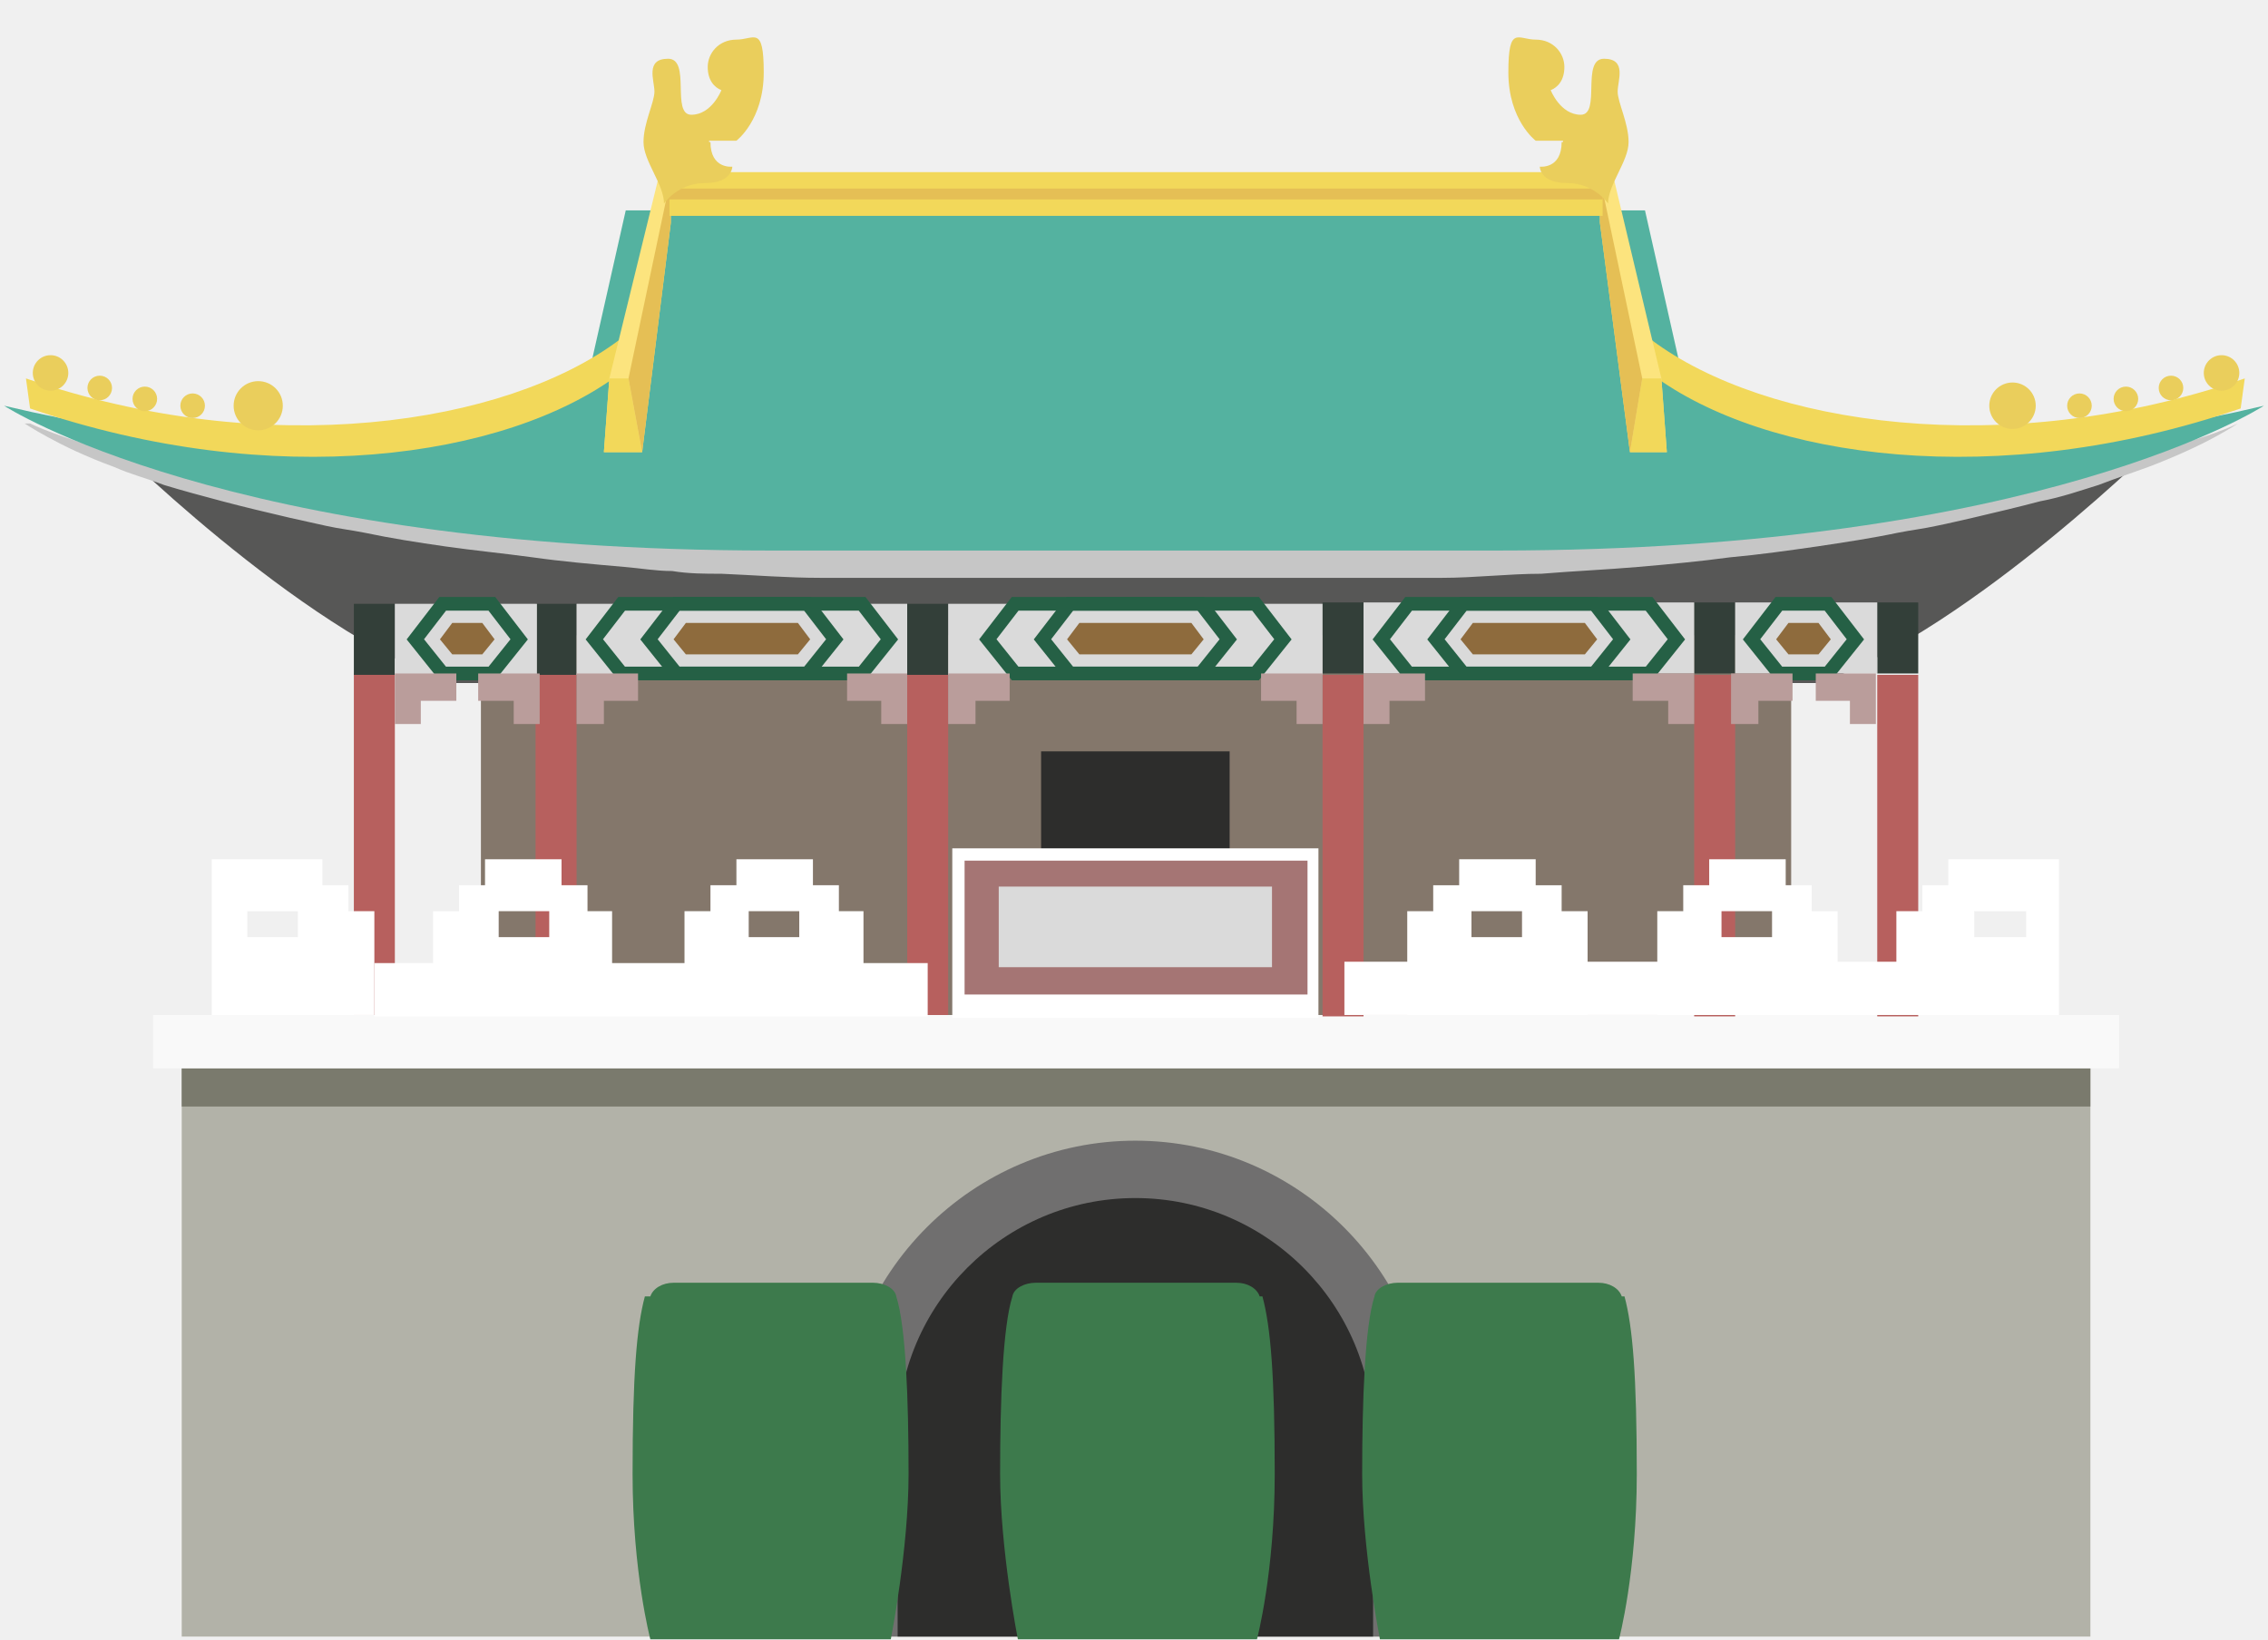
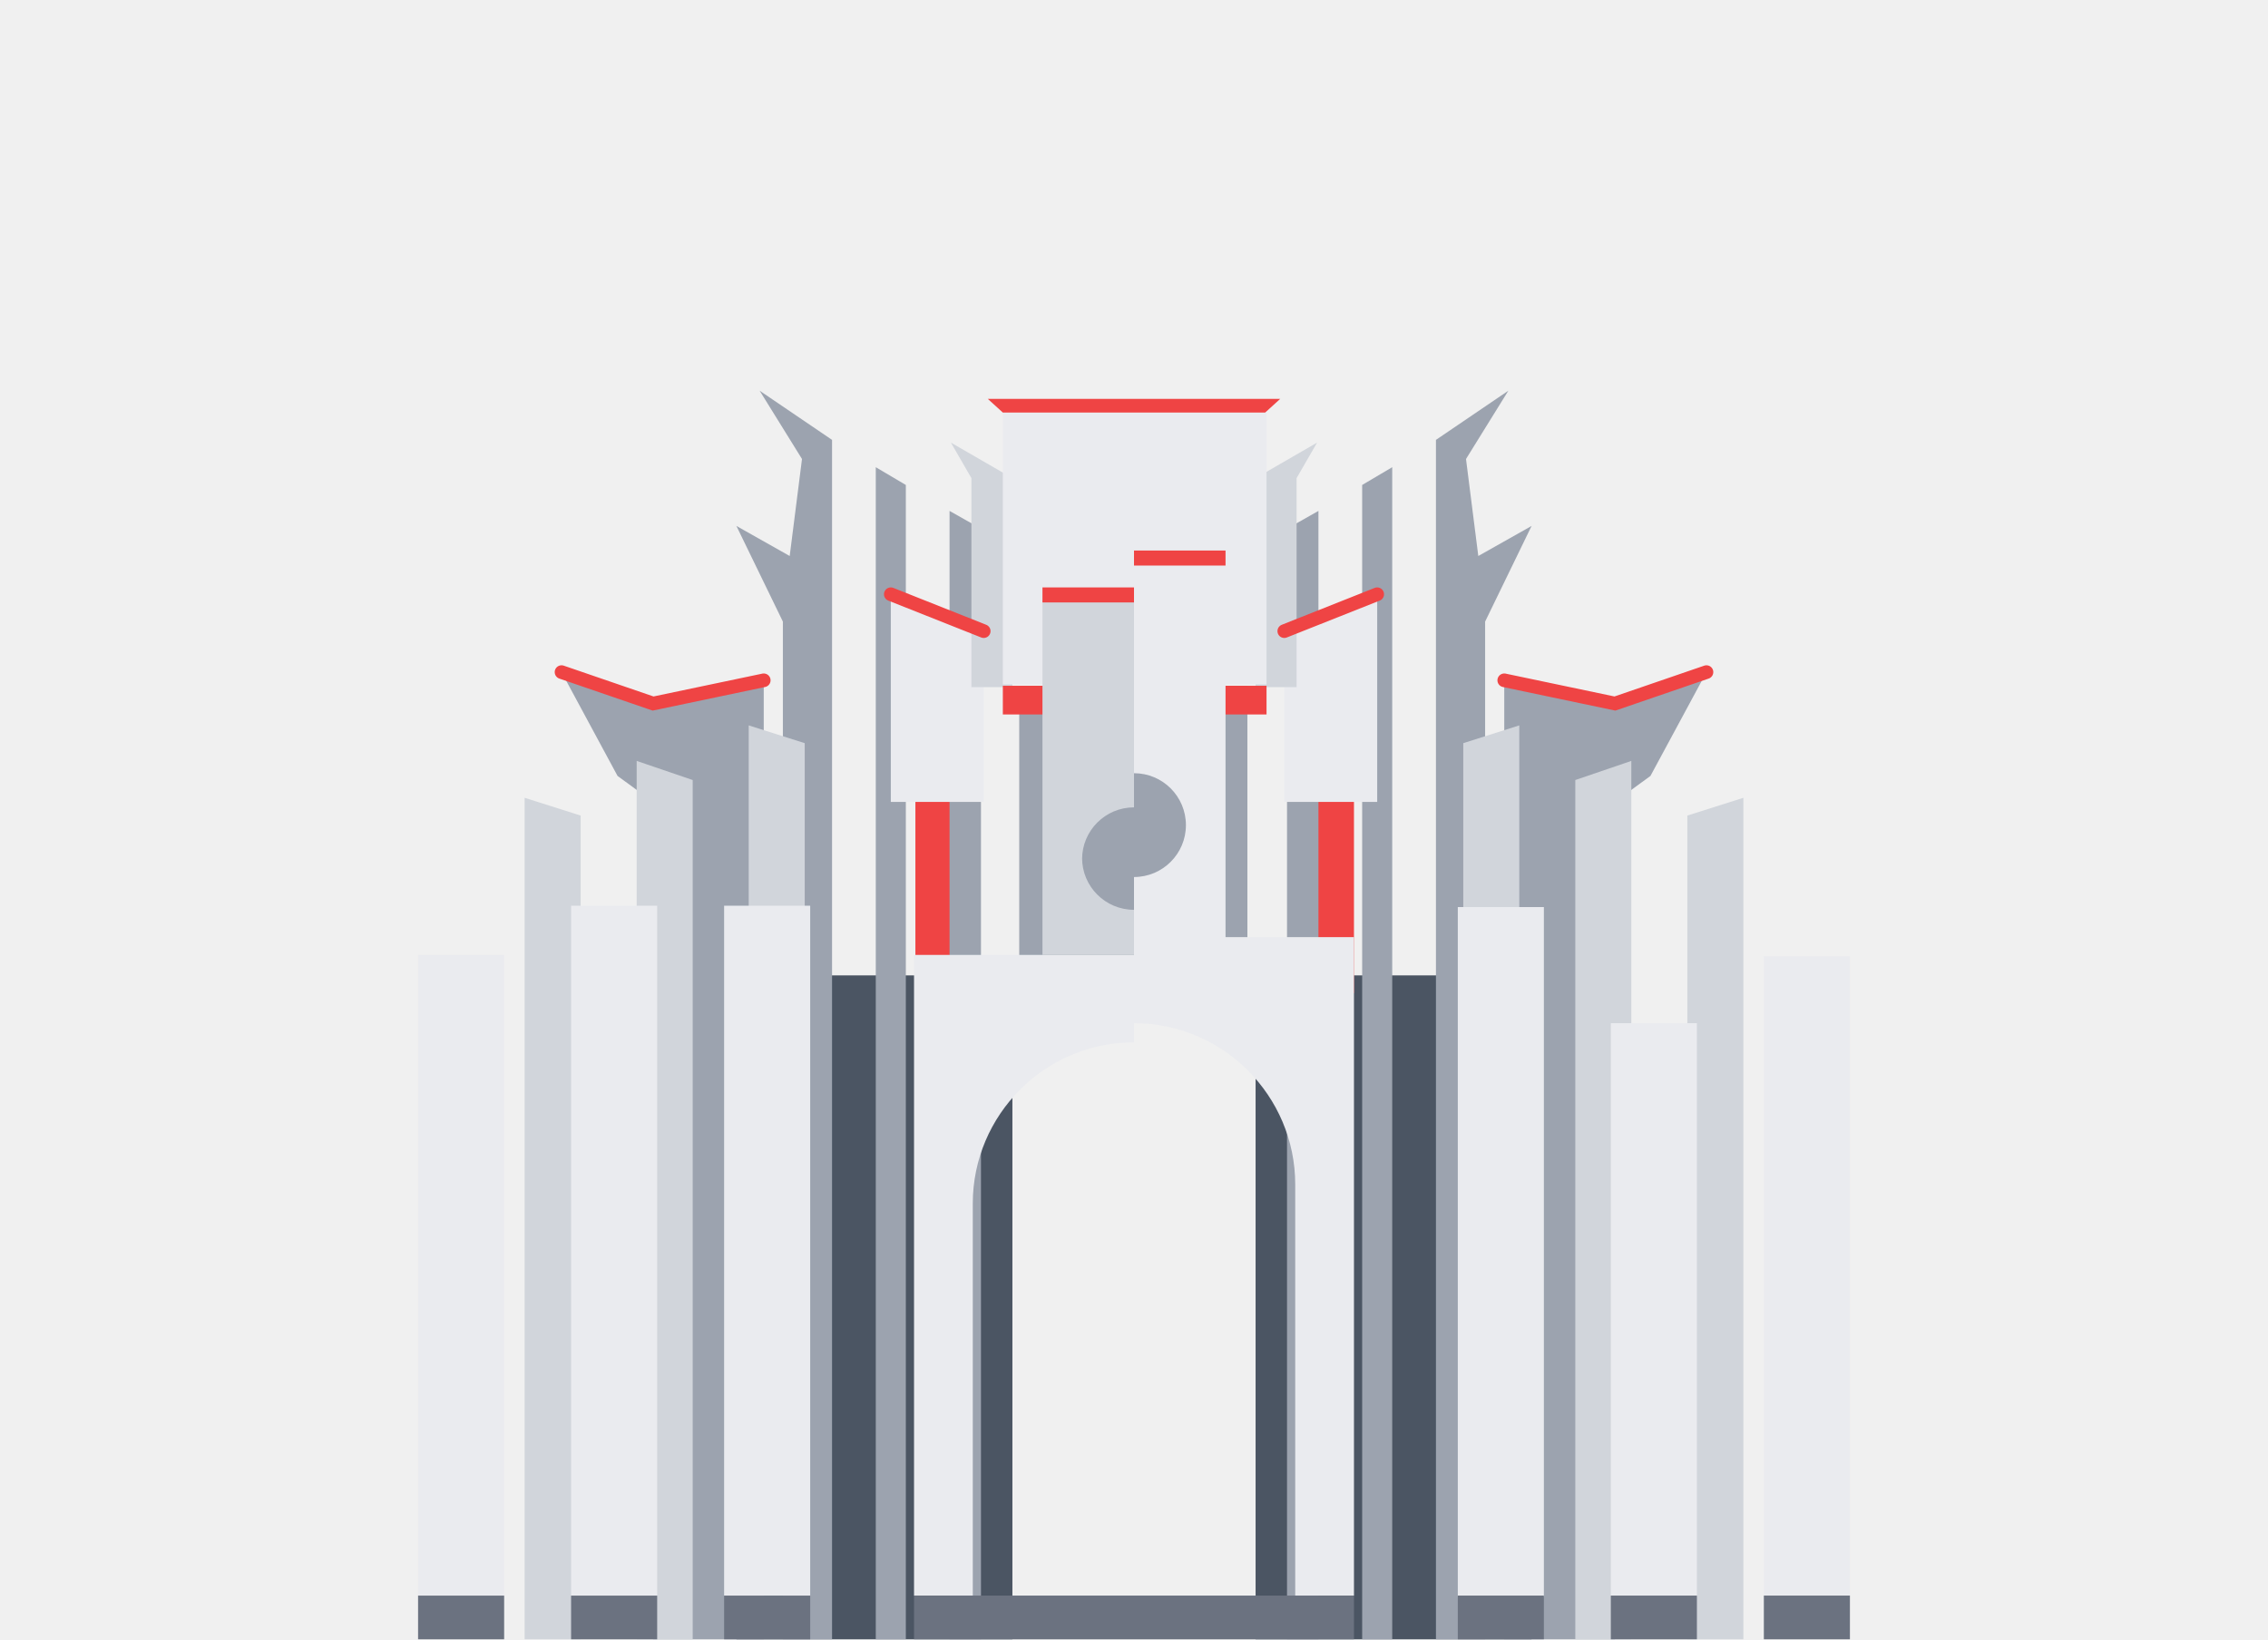
<svg xmlns="http://www.w3.org/2000/svg" id="Layer_1" version="1.1" viewBox="0 0 166 120">
  <defs>
    <style>
      .st0 {
-         fill: #54b2a0;
+         fill: #d1d5db;
      }

      .st1 {
-         fill: #8e6b3d;
+         fill: #eaebef;
      }

      .st2 {
-         fill: #e5bf55;
+         fill: #ef4444;
      }

      .st3 {
-         fill: #fce47e;
+         fill: none;
+         stroke: #ef4444;
+         stroke-linecap: round;
+         stroke-miterlimit: 10;
      }

      .st4 {
-         fill: #fff;
+         fill: #4b5563;
      }

      .st5 {
-         fill: none;
-         stroke: #256045;
-         stroke-miterlimit: 10;
+         fill: #6b7280;
      }

      .st6 {
-         fill: #b2b2a8;
-       }
- 
-       .st7 {
-         fill: #575756;
-       }
- 
-       .st8 {
-         fill: #3d7a4c;
-       }
- 
-       .st9 {
-         fill: #706f6f;
-       }
- 
-       .st10 {
-         fill: #f9f9f9;
-       }
- 
-       .st11 {
-         fill: #333f39;
-       }
- 
-       .st12 {
-         fill: #ba9d9b;
-       }
- 
-       .st13 {
-         fill: #b7605e;
-       }
- 
-       .st14 {
-         fill: #7a7a6d;
-       }
- 
-       .st15 {
-         fill: #84776b;
-       }
- 
-       .st16 {
-         fill: #2d2d2c;
-       }
- 
-       .st17 {
-         fill: #eace5c;
-       }
- 
-       .st18 {
-         fill: #c6c6c6;
-       }
- 
-       .st19 {
-         fill: #dadada;
-       }
- 
-       .st20 {
-         fill: #a57574;
-       }
- 
-       .st21 {
-         fill: #f2d85a;
+         fill: #9ca3af;
      }
    </style>
  </defs>
-   <g id="Layer_11">
+   <rect class="st4" x="91.9" y="71.4" width="20.2" height="48.6" />
+   <rect class="st4" x="53.9" y="71.4" width="20.2" height="48.6" transform="translate(128 191.4) rotate(-180)" />
+   <rect class="st6" x="74.6" y="50.2" width="16.7" height="20.3" />
+   <rect class="st2" x="96.1" y="56.2" width="3" height="16.5" />
+   <rect class="st2" x="66.9" y="56.2" width="3" height="16.5" transform="translate(136.9 128.8) rotate(180)" />
+   <g>
    <g>
-       <g>
-         <path class="st7" d="M83.1,38.6c-40.6,0-75.4-6.7-75.4-6.7,0,0,14,14.1,25.3,18.1h100.2c11.3-4.1,25.3-18.1,25.3-18.1,0,0-34.9,6.7-75.4,6.7Z" />
-         <path class="st18" d="M2.2,31s.6.3,1.7.7,2.8,1,5,1.5c1.1.3,2.3.6,3.6.9,1.3.2,2.7.6,4.3.8,1.5.3,3.2.6,4.9.8.9,0,1.7.2,2.7.4.9,0,1.8.2,2.8.3,1.9.2,3.9.4,5.9.6s4.2.3,6.3.5c2.2.2,4.4.2,6.7.3,1.1,0,2.3,0,3.5,0h3.5c4.8.2,9.7,0,14.7,0h48.6c1.2,0,2.3,0,3.5,0,2.3,0,4.5-.2,6.7-.3,2.2,0,4.3-.3,6.3-.5s4-.3,5.9-.6c.9,0,1.9-.2,2.8-.3.9,0,1.8-.3,2.7-.4,1.7-.2,3.4-.5,4.9-.8,1.5-.2,3-.6,4.3-.8,1.3-.3,2.5-.6,3.6-.9,2.2-.6,3.9-1.1,5-1.5s1.7-.7,1.7-.7c0,0-.6.4-1.7,1-1.1.6-2.8,1.4-4.9,2.2-1.1.4-2.3.8-3.6,1.3-1.3.4-2.7.9-4.3,1.2-1.5.4-3.2.8-4.9,1.2-.9.2-1.7.4-2.7.6-.9.2-1.8.3-2.8.5-1.9.4-3.9.7-5.9,1-2.1.3-4.2.6-6.4.8-2.2.3-4.4.5-6.7.7-2.3.2-4.7.3-7.1.5-2.4,0-4.8.3-7.3.3s-4.9,0-7.5,0h-30.4c-2.5,0-5,0-7.5,0-2.5,0-4.9-.2-7.3-.3-1.2,0-2.4,0-3.6-.2-1.2,0-2.3-.2-3.5-.3-2.3-.2-4.6-.4-6.7-.7-2.2-.3-4.3-.5-6.4-.8-2.1-.3-4-.6-5.9-1-1-.2-1.9-.3-2.8-.5s-1.8-.4-2.7-.6c-1.7-.4-3.4-.8-4.9-1.2s-3-.8-4.3-1.2c-1.3-.5-2.5-.8-3.6-1.3-2.2-.8-3.8-1.6-4.9-2.2-1.1-.6-1.7-1-1.7-1h.4Z" />
-         <polygon class="st0" points="120.4 15.4 83.1 15.4 45.8 15.4 40.7 38 83.1 38 125.5 38 120.4 15.4" />
-         <path class="st0" d="M83.1,40.3h-26.7C16.5,40.3.3,29.7.3,29.7c22.3,5.3,34.7,1.5,44.7-4.2h76c10,5.7,22.5,9.5,44.7,4.2,0,0-16.2,10.6-56.1,10.6h-26.7" />
-         <path class="st21" d="M164,29.9c-17.8,6.1-34.8,3.7-43.1-2.5v-2.5c8.3,6.2,25.7,8.9,43.4,2.8l-.3,2.2Z" />
-         <path class="st21" d="M2.2,29.9c17.8,6.1,34.8,3.7,43.1-2.5v-2.5c-8.3,6.2-25.7,8.9-43.4,2.8,0,0,.3,2.2.3,2.2Z" />
-         <g>
-           <polygon class="st3" points="121.6 27.7 122 33.1 119.3 33.1 117.1 16.3 117.1 13 118.1 13 121.6 27.7" />
-           <polygon class="st21" points="121.6 27.7 122 33.1 119.3 33.1 120.2 27.7 121.6 27.7" />
-           <polygon class="st2" points="117.1 13 120.2 27.7 119.3 33.1 117.1 16.3 117.1 13" />
-         </g>
-         <circle class="st17" cx="147.3" cy="29.7" r="1.7" />
-         <circle class="st17" cx="162.6" cy="27.3" r="1.3" />
-         <circle class="st17" cx="152.2" cy="29.7" r=".9" />
-         <circle class="st17" cx="155.6" cy="29.2" r=".9" />
-         <circle class="st17" cx="158.9" cy="28.4" r=".9" />
-         <g>
-           <polygon class="st3" points="44.6 27.7 44.2 33.1 47 33.1 49.1 16.3 49.1 13 48.2 13 44.6 27.7" />
-           <polygon class="st21" points="44.6 27.7 44.2 33.1 47 33.1 46 27.7 44.6 27.7" />
-           <polygon class="st2" points="49.1 13 46 27.7 47 33.1 49.1 16.3 49.1 13" />
-         </g>
-         <polygon class="st21" points="83.1 12.6 49 12.6 49 15.8 83.1 15.8 117.3 15.8 117.3 12.6 83.1 12.6" />
-         <polygon class="st2" points="83.1 13.8 49 13.8 49 14.6 83.1 14.6 117.3 14.6 117.3 13.8 83.1 13.8" />
-         <circle class="st17" cx="18.9" cy="29.7" r="1.8" />
-         <circle class="st17" cx="3.7" cy="27.3" r="1.3" />
-         <circle class="st17" cx="14.1" cy="29.7" r=".9" />
-         <circle class="st17" cx="10.6" cy="29.2" r=".9" />
-         <circle class="st17" cx="7.3" cy="28.4" r=".9" />
-         <path class="st17" d="M114.4,10.3h-2s-2-1.5-2-5,.7-2.4,2-2.4,2.1,1,2.1,2-.5,1.5-1,1.7c0,0,.7,1.8,2.2,1.8s0-4.1,1.7-4.1,1,1.6,1,2.4.8,2.3.8,3.7-1.5,3.1-1.5,4.5c0,0-1-1.5-3-1.5s-2-1.2-2-1.2c0,0,1.6.2,1.6-1.8h.1Z" />
-         <path class="st17" d="M51.9,10.3h2s2-1.5,2-5-.7-2.4-2-2.4-2.1,1-2.1,2,.5,1.5,1,1.7c0,0-.7,1.8-2.2,1.8s0-4.1-1.7-4.1-1,1.6-1,2.4-.8,2.3-.8,3.7,1.5,3.1,1.5,4.5c0,0,1-1.5,3-1.5s2-1.2,2-1.2c0,0-1.6.2-1.6-1.8h-.1Z" />
-       </g>
-       <rect class="st15" x="35.2" y="46.5" width="95.9" height="31.4" />
-       <rect class="st16" x="76.2" y="55" width="13.8" height="22.9" />
-       <g>
-         <rect class="st6" x="13.3" y="78.2" width="139.7" height="41.6" />
-         <rect class="st14" x="13.3" y="78.2" width="139.7" height="2.8" />
-         <rect class="st10" x="11.2" y="74.3" width="143.9" height="3.9" />
-         <path class="st9" d="M83.1,83.5c-11.9,0-21.6,9.7-21.6,21.6v14.7h43.2v-14.7c0-11.9-9.7-21.6-21.6-21.6Z" />
-         <path class="st16" d="M83.1,87.7c-9.6,0-17.4,7.8-17.4,17.4v14.7h34.8v-14.7c0-9.6-7.8-17.4-17.4-17.4Z" />
-       </g>
-       <g>
-         <rect class="st4" x="69.7" y="62.1" width="26.8" height="12.4" />
-         <rect class="st20" x="70.6" y="63" width="25.1" height="9.8" />
-         <rect class="st19" x="73.1" y="64.9" width="20" height="5.9" />
-       </g>
-       <g>
-         <rect class="st13" x="66.4" y="49.3" width="3" height="25" />
-         <rect class="st11" x="66.4" y="44.2" width="3" height="5.2" />
-       </g>
-       <rect class="st13" x="96.8" y="49.4" width="3" height="25" />
-       <rect class="st11" x="96.8" y="44.1" width="3" height="5.2" />
-       <g>
-         <rect class="st13" x="39.2" y="49.3" width="3" height="25" />
-         <rect class="st11" x="39.2" y="44.2" width="3" height="5.2" />
-       </g>
-       <g>
-         <rect class="st13" x="25.9" y="49.3" width="3" height="25" />
-         <rect class="st11" x="25.9" y="44.2" width="3" height="5.2" />
-       </g>
-       <g>
-         <rect class="st19" x="42.2" y="44.2" width="24.2" height="5.2" />
-         <polygon class="st5" points="63.1 49.3 45.5 49.3 43.5 46.8 45.5 44.2 63.1 44.2 65.1 46.8 63.1 49.3" />
-         <polygon class="st5" points="59.1 49.3 49.5 49.3 47.5 46.8 49.5 44.2 59.1 44.2 61.1 46.8 59.1 49.3" />
-         <polygon class="st1" points="50.2 47.9 49.3 46.8 50.2 45.6 58.4 45.6 59.3 46.8 58.4 47.9 50.2 47.9" />
-       </g>
-       <g>
-         <rect class="st19" x="28.9" y="44.2" width="10.4" height="5.2" />
-         <g>
-           <polygon class="st5" points="36 49.3 32.4 49.3 30.4 46.8 32.4 44.2 36 44.2 38 46.8 36 49.3" />
-           <polygon class="st1" points="33.1 47.9 32.2 46.8 33.1 45.6 35.3 45.6 36.2 46.8 35.3 47.9 33.1 47.9" />
-         </g>
-       </g>
-       <polygon class="st12" points="46.7 49.3 44.2 49.3 42.2 49.3 42.2 51.3 42.2 53 44.2 53 44.2 51.3 46.7 51.3 46.7 49.3" />
-       <polygon class="st12" points="33.4 49.3 30.8 49.3 28.9 49.3 28.9 51.3 28.9 53 30.8 53 30.8 51.3 33.4 51.3 33.4 49.3" />
-       <polygon class="st12" points="35 49.3 37.6 49.3 39.5 49.3 39.5 51.3 39.5 53 37.6 53 37.6 51.3 35 51.3 35 49.3" />
-       <polygon class="st12" points="62 49.3 64.5 49.3 66.4 49.3 66.4 51.3 66.4 53 64.5 53 64.5 51.3 62 51.3 62 49.3" />
-       <g>
-         <rect class="st13" x="124" y="49.4" width="3" height="25" />
-         <rect class="st11" x="124" y="44.1" width="3" height="5.2" />
-       </g>
-       <g>
-         <rect class="st13" x="137.4" y="49.4" width="3" height="25" />
-         <rect class="st11" x="137.4" y="44.1" width="3" height="5.2" />
-       </g>
-       <g>
-         <rect class="st19" x="99.8" y="44.1" width="24.2" height="5.2" />
-         <polygon class="st5" points="103.1 49.3 120.7 49.3 122.7 46.8 120.7 44.2 103.1 44.2 101.1 46.8 103.1 49.3" />
-         <polygon class="st5" points="107.1 49.3 116.7 49.3 118.7 46.8 116.7 44.2 107.1 44.2 105.1 46.8 107.1 49.3" />
-         <polygon class="st1" points="116 47.9 116.9 46.8 116 45.6 107.8 45.6 106.9 46.8 107.8 47.9 116 47.9" />
-       </g>
-       <g>
-         <rect class="st19" x="127" y="44.1" width="10.4" height="5.2" />
-         <g>
-           <polygon class="st5" points="130.2 49.3 133.8 49.3 135.8 46.8 133.8 44.2 130.2 44.2 128.2 46.8 130.2 49.3" />
-           <polygon class="st1" points="133.1 47.9 134 46.8 133.1 45.6 130.9 45.6 130 46.8 130.9 47.9 133.1 47.9" />
-         </g>
-       </g>
-       <polygon class="st12" points="119.5 49.3 122.1 49.3 124 49.3 124 51.3 124 53 122.1 53 122.1 51.3 119.5 51.3 119.5 49.3" />
-       <polygon class="st12" points="132.9 49.3 135.4 49.3 137.3 49.3 137.3 51.3 137.3 53 135.4 53 135.4 51.3 132.9 51.3 132.9 49.3" />
-       <polygon class="st12" points="131.2 49.3 128.7 49.3 126.7 49.3 126.7 51.3 126.7 53 128.7 53 128.7 51.3 131.2 51.3 131.2 49.3" />
-       <polygon class="st12" points="104.3 49.3 101.7 49.3 99.8 49.3 99.8 51.3 99.8 53 101.7 53 101.7 51.3 104.3 51.3 104.3 49.3" />
-       <g>
-         <rect class="st19" x="69.4" y="44.2" width="27.4" height="5.2" />
-         <polygon class="st5" points="91.9 49.3 74.3 49.3 72.3 46.8 74.3 44.2 91.9 44.2 93.9 46.8 91.9 49.3" />
-         <polygon class="st5" points="87.9 49.3 78.3 49.3 76.3 46.8 78.3 44.2 87.9 44.2 89.9 46.8 87.9 49.3" />
-         <polygon class="st1" points="79 47.9 78.1 46.8 79 45.6 87.2 45.6 88.1 46.8 87.2 47.9 79 47.9" />
-       </g>
-       <polygon class="st12" points="73.9 49.3 71.4 49.3 69.4 49.3 69.4 51.3 69.4 53 71.4 53 71.4 51.3 73.9 51.3 73.9 49.3" />
-       <polygon class="st12" points="92.3 49.3 94.9 49.3 96.8 49.3 96.8 51.3 96.8 53 94.9 53 94.9 51.3 92.3 51.3 92.3 49.3" />
-       <path class="st8" d="M92.2,94.9c-.2-.6-.9-1-1.7-1h-14.7c-.8,0-1.6.4-1.7,1-.7,2.2-.9,7.5-.9,13s1.3,12.1,1.3,12.1h17.5s1.3-4.9,1.3-12.1-.3-10.8-.9-13h-.2Z" />
-       <path class="st8" d="M118.7,94.9c-.2-.6-.9-1-1.7-1h-14.7c-.8,0-1.6.4-1.7,1-.7,2.2-.9,7.5-.9,13s1.3,12.1,1.3,12.1h17.5s1.3-4.9,1.3-12.1-.3-10.8-.9-13h-.2Z" />
-       <path class="st8" d="M47.6,94.9c.2-.6.9-1,1.7-1h14.6c.8,0,1.6.4,1.7,1,.7,2.2.9,7.5.9,13s-1.3,12.1-1.3,12.1h-17.6s-1.3-4.9-1.3-12.1.3-10.8.9-13h.4Z" />
-       <g>
-         <rect class="st4" x="27.4" y="70.5" width="40.5" height="3.9" />
-         <path class="st4" d="M25.5,64.8h-1.9v-1.9h-8.1v11.4h11.9v-7.6h-1.9v-1.9ZM21.8,68.6h-3.7v-1.9h3.7v1.9Z" />
-         <path class="st4" d="M43,66.7v-1.9h-1.9v-1.9h-5.6v1.9h-1.9v1.9h-1.9v7.6h13.1v-7.6h-1.9.1ZM40.2,68.6h-3.7v-1.9h3.7v1.9Z" />
-         <path class="st4" d="M61.4,66.7v-1.9h-1.9v-1.9h-5.6v1.9h-1.9v1.9h-1.9v7.6h13.1v-7.6h-1.9.1ZM58.5,68.6h-3.7v-1.9h3.7v1.9Z" />
-       </g>
-       <g>
-         <rect class="st4" x="98.4" y="70.4" width="40.5" height="3.9" />
-         <path class="st4" d="M140.7,66.7h-1.9v7.6h11.9v-11.4h-8.1v1.9h-1.9v1.9ZM144.5,66.7h3.8v1.9h-3.8v-1.9Z" />
-         <path class="st4" d="M121.3,66.7v7.6h13.2v-7.6h-1.9v-1.9h-1.9v-1.9h-5.6v1.9h-1.9v1.9h-1.9ZM126,66.7h3.7v1.9h-3.7v-1.9Z" />
-         <path class="st4" d="M103,66.7v7.6h13.2v-7.6h-1.9v-1.9h-1.9v-1.9h-5.6v1.9h-1.9v1.9s-1.9,0-1.9,0ZM107.7,66.7h3.7v1.9h-3.7v-1.9Z" />
-       </g>
+       <polygon class="st6" points="94.2 38.7 94.2 120 96.5 120 96.5 37.4 94.2 38.7" />
+       <polygon class="st6" points="99.7 35.5 99.7 120 101.9 120 101.9 34.2 99.7 35.5" />
+       <polygon class="st6" points="105.1 32.2 105.1 120 108.7 120 108.7 45.5 112.1 38.5 108.2 40.7 107.3 33.6 110.4 28.6 105.1 32.2" />
+     </g>
+     <g>
+       <polygon class="st6" points="71.8 38.7 71.8 120 69.5 120 69.5 37.4 71.8 38.7" />
+       <polygon class="st6" points="66.3 35.5 66.3 120 64.1 120 64.1 34.2 66.3 35.5" />
+       <polygon class="st6" points="60.9 32.2 60.9 120 57.3 120 57.3 45.5 53.9 38.5 57.8 40.7 58.7 33.6 55.6 28.6 60.9 32.2" />
    </g>
  </g>
+   <polygon class="st6" points="118.2 120 110.1 120 110.1 49.8 118.2 51.5 124.9 49.2 120.8 56.8 118.2 58.7 118.2 120" />
+   <polygon class="st6" points="47.8 120 55.9 120 55.9 49.8 47.8 51.5 41.1 49.2 45.2 56.8 47.8 58.7 47.8 120" />
+   <path class="st1" d="M83,68.6h16.1v48.2h-4.3v-30.1c0-6.5-5.3-11.8-11.8-11.8v-6.3" />
+   <path class="st1" d="M83,70v6.3c-6.5,0-11.8,5.3-11.8,11.8v28.7h-4.3v-46.9h16.1" />
+   <polygon class="st1" points="100.8 58.7 94 58.7 94 46.2 100.8 43.5 100.8 58.7" />
+   <polygon class="st1" points="65.2 58.7 72 58.7 72 46.2 65.2 43.5 65.2 58.7" />
+   <polygon class="st0" points="94.9 50.3 91.9 50.3 91.9 35 96.4 32.4 94.9 35 94.9 50.3" />
+   <polygon class="st0" points="71.1 50.3 74.1 50.3 74.1 35 69.6 32.4 71.1 35 71.1 50.3" />
+   <g>
+     <polygon class="st0" points="111.2 114.6 107.1 114.6 107.1 54.4 111.2 53.1 111.2 114.6" />
+     <polygon class="st0" points="119.4 120 115.3 120 115.3 57.1 119.4 55.7 119.4 120" />
+     <polygon class="st0" points="127.6 120 123.5 120 123.5 59.7 127.6 58.4 127.6 120" />
+   </g>
+   <g>
+     <polygon class="st0" points="54.8 114.6 58.9 114.6 58.9 54.4 54.8 53.1 54.8 114.6" />
+     <polygon class="st0" points="46.6 120 50.7 120 50.7 57.1 46.6 55.7 46.6 120" />
+     <polygon class="st0" points="38.4 120 42.5 120 42.5 59.7 38.4 58.4 38.4 120" />
+   </g>
+   <rect class="st1" x="73.4" y="30.2" width="19.3" height="19.9" />
+   <polygon class="st2" points="93.7 29.2 72.3 29.2 73.4 30.2 92.6 30.2 93.7 29.2" />
+   <rect class="st2" x="73.4" y="50.2" width="19.3" height="2.1" />
+   <path class="st0" d="M79.2,62.9c0-2.1,1.7-3.8,3.8-3.8v-15.2h-6.7v26h6.7v-3.3c-2.1,0-3.8-1.7-3.8-3.8Z" />
+   <path class="st1" d="M83,41.4v15.2c2.1,0,3.8,1.7,3.8,3.8s-1.7,3.8-3.8,3.8v5.9h6.7v-28.6h-6.7Z" />
+   <g>
+     <g>
+       <rect class="st1" x="106.7" y="66.4" width="6.3" height="50.5" />
+       <rect class="st1" x="117.9" y="74.9" width="6.3" height="41.9" />
+       <rect class="st1" x="129.1" y="70" width="6.3" height="46.9" />
+     </g>
+     <g>
+       <rect class="st5" x="106.7" y="116.8" width="6.3" height="3.2" />
+       <rect class="st5" x="117.9" y="116.8" width="6.3" height="3.2" />
+       <rect class="st5" x="129.1" y="116.8" width="6.3" height="3.2" />
+     </g>
+   </g>
+   <g>
+     <g>
+       <rect class="st5" x="53" y="116.8" width="6.3" height="3.2" transform="translate(112.3 236.8) rotate(-180)" />
+       <rect class="st5" x="41.8" y="116.8" width="6.3" height="3.2" transform="translate(89.9 236.8) rotate(-180)" />
+       <rect class="st5" x="30.6" y="116.8" width="6.3" height="3.2" transform="translate(67.5 236.8) rotate(-180)" />
+     </g>
+     <g>
+       <rect class="st1" x="53" y="66.4" width="6.3" height="50.5" transform="translate(112.3 183.2) rotate(-180)" />
+       <rect class="st1" x="41.8" y="66.4" width="6.3" height="50.5" transform="translate(89.9 183.2) rotate(-180)" />
+       <rect class="st1" x="30.6" y="70" width="6.3" height="46.9" transform="translate(67.5 186.8) rotate(-180)" />
+     </g>
+   </g>
+   <line class="st3" x1="100.8" y1="43.5" x2="94" y2="46.2" />
+   <line class="st3" x1="65.2" y1="43.5" x2="72" y2="46.2" />
+   <rect class="st2" x="83" y="40.3" width="6.7" height="1.1" />
+   <rect class="st2" x="76.3" y="43" width="6.7" height="1.1" />
+   <rect class="st5" x="66.9" y="116.8" width="32.2" height="3.2" />
+   <polyline class="st3" points="110.1 49.8 118.2 51.5 124.9 49.2" />
+   <polyline class="st3" points="55.9 49.8 47.8 51.5 41.1 49.2" />
</svg>
